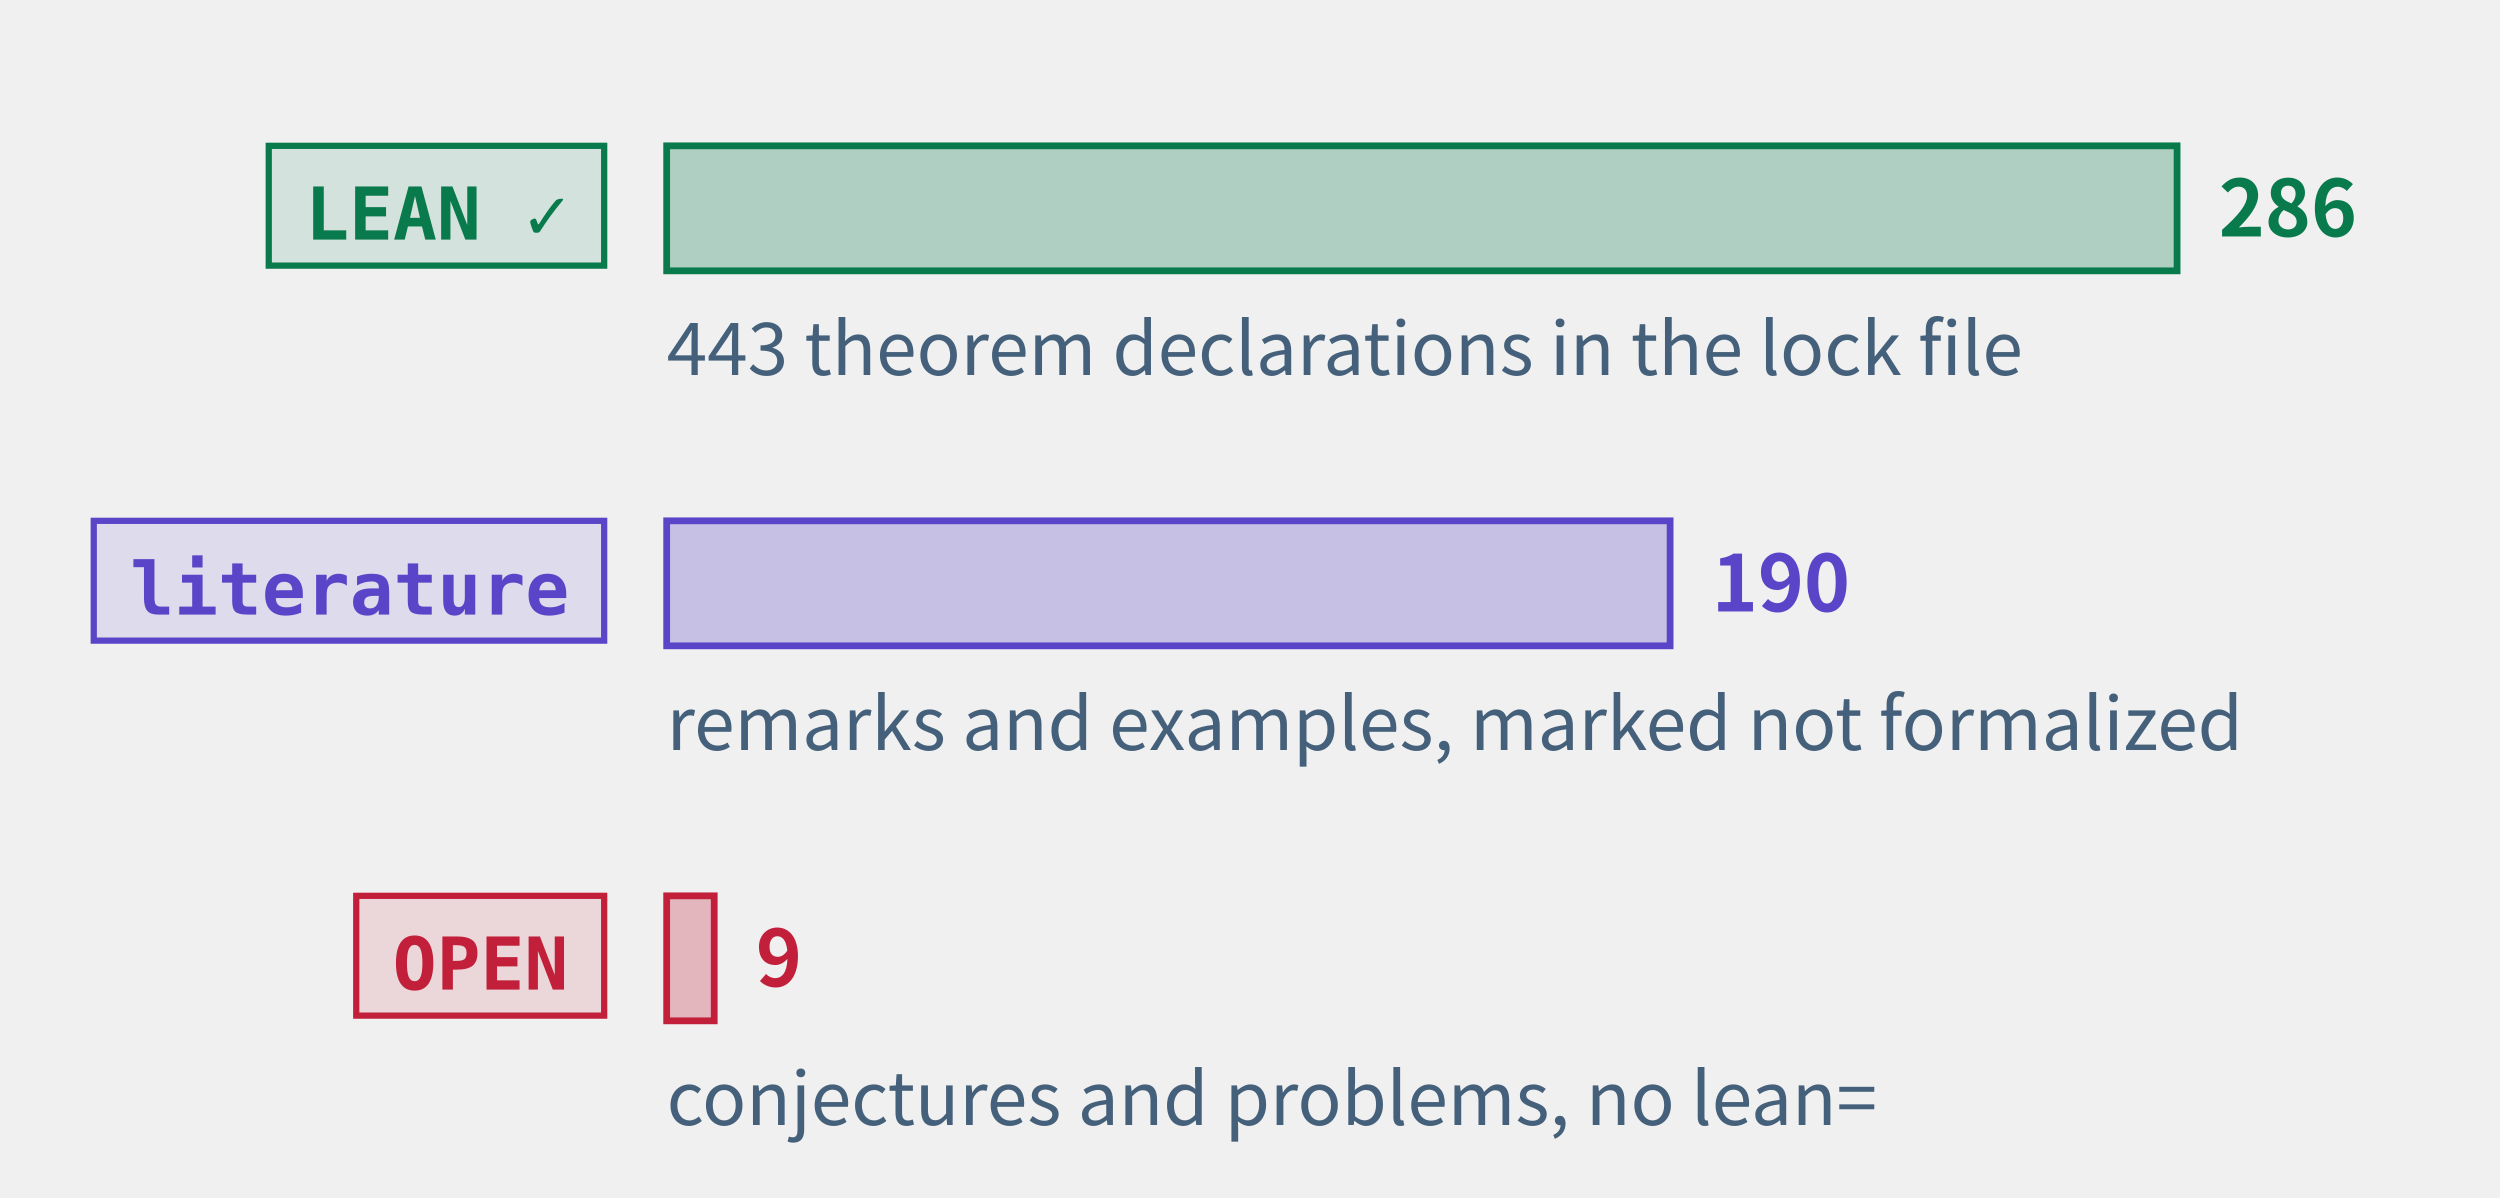
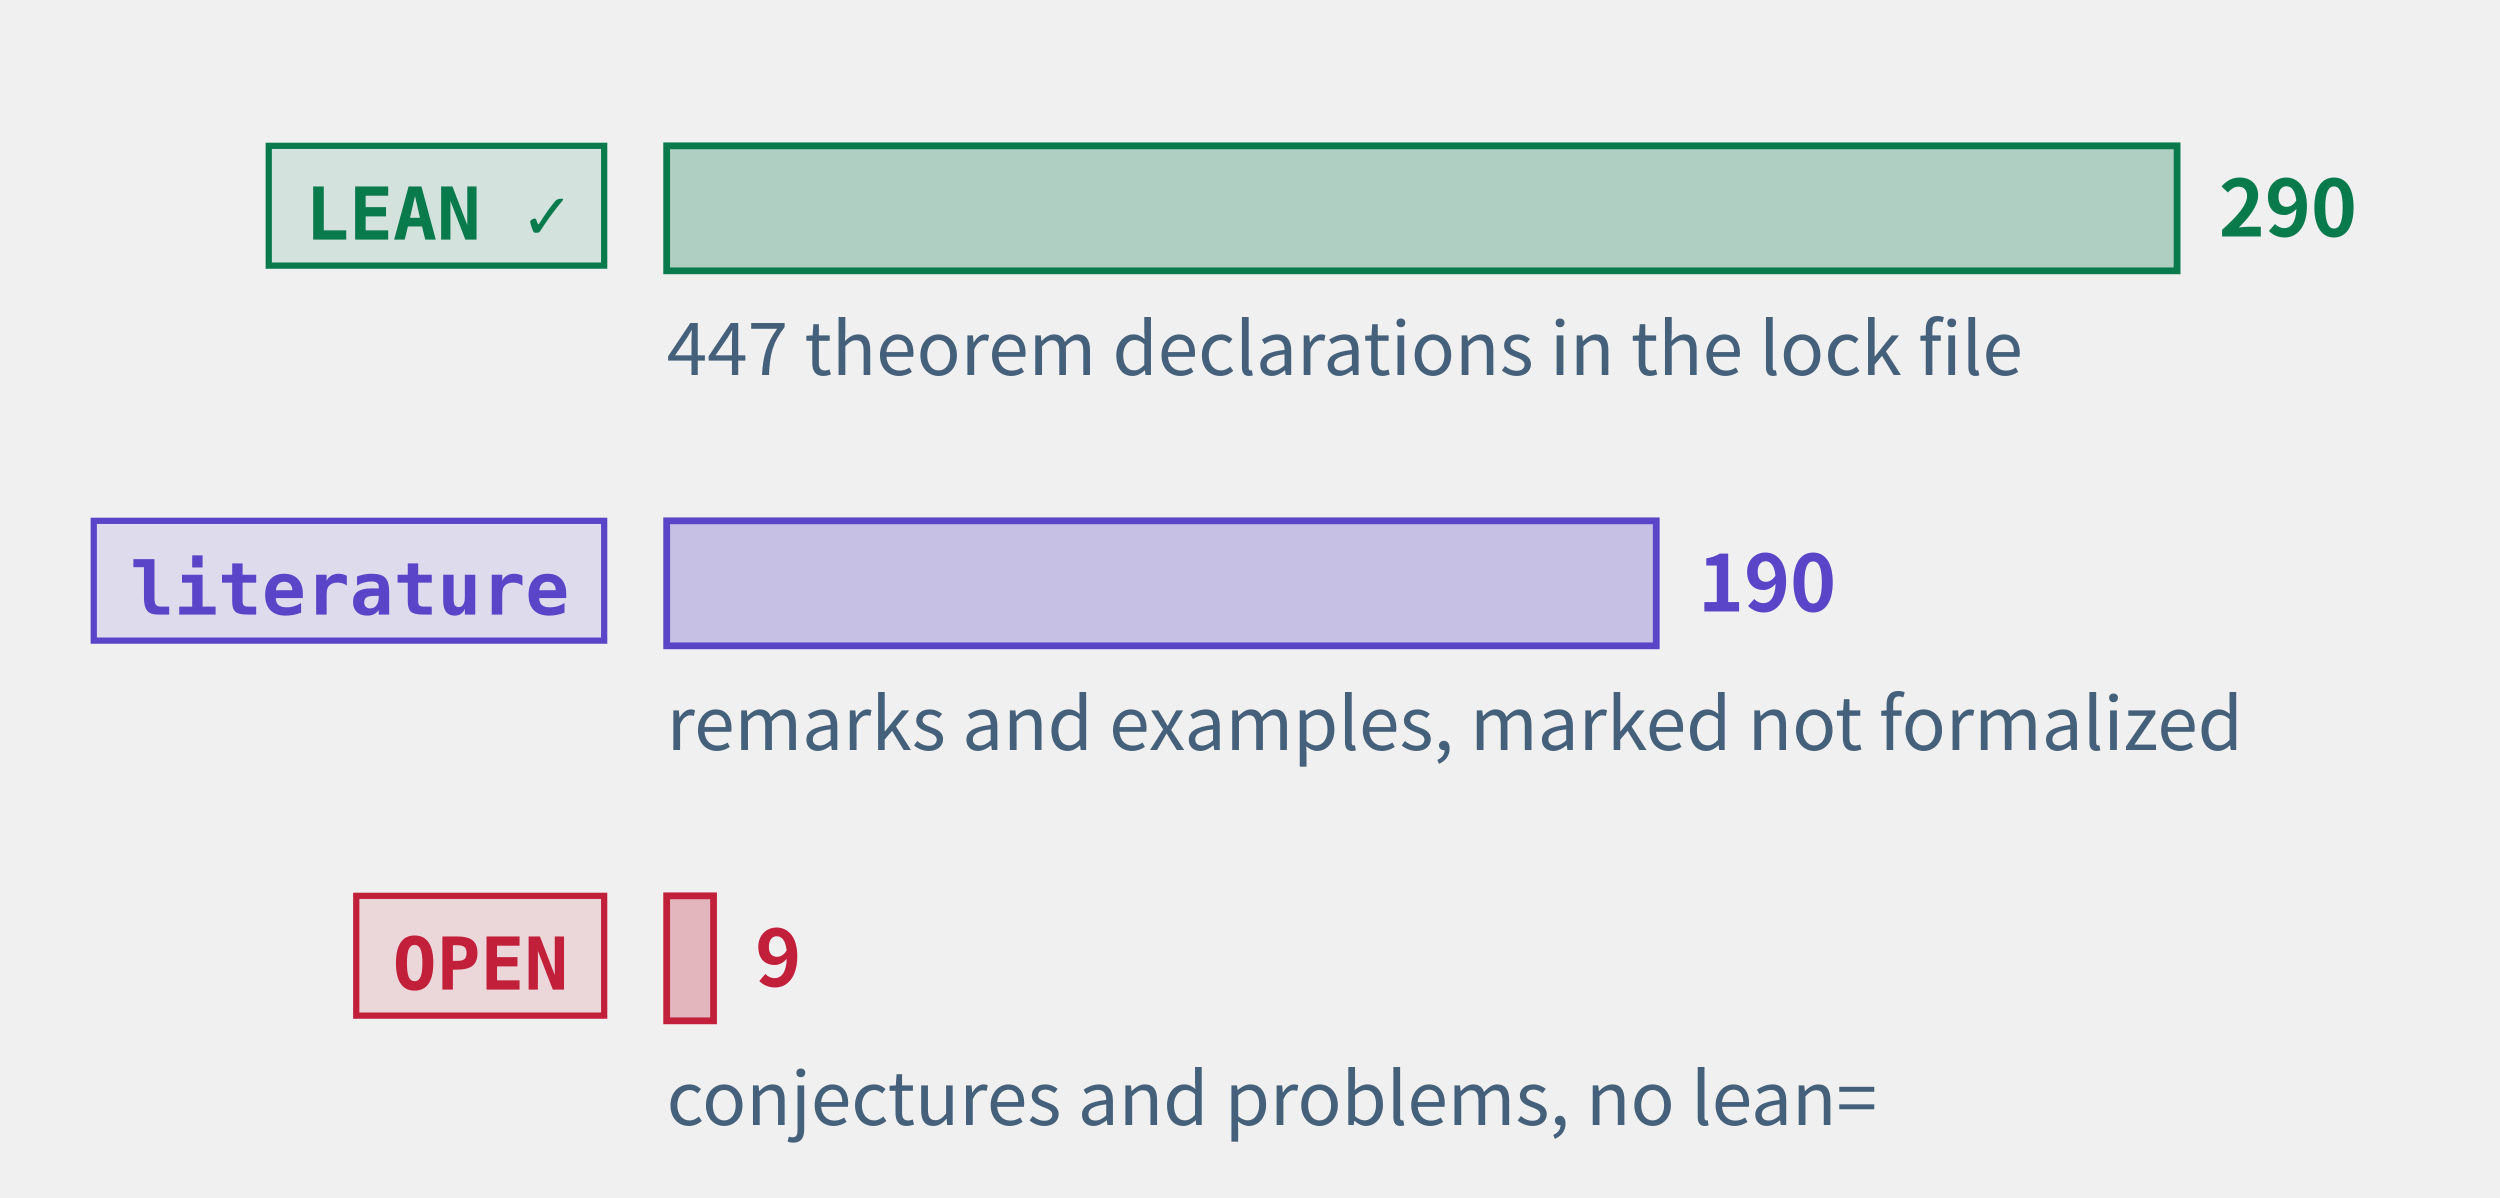
<svg xmlns="http://www.w3.org/2000/svg" class="tr-fig" data-tr-fig="prelude-three-tiers" data-lang="en" viewBox="0 0 480 230" width="480" height="230" font-family="'Noto Sans SC', 'Noto Sans CJK SC', 'Source Sans 3', 'PingFang SC', 'Microsoft YaHei', system-ui, sans-serif" role="img" aria-label="Three bars, each with a tag. The top bar is green, tagged LEAN ✓: the theorems, lemmas, propositions and corollaries with a Lean reference, the longest. The middle bar is violet, tagged “literature”: the remarks and examples marked as literature results. The bottom bar is red, tagged OPEN: the open conjectures and problems, very short. Each bar ends in its count; under the green bar a note gives the number of theorem declarations in the lock file.">
  <style>.ts-ink{stroke:#0b1622}.tf-ink{fill:#0b1622}.ts-dim{stroke:#45607a}.tf-dim{fill:#45607a}.ts-faint{stroke:#9db3c4}.tf-faint{fill:#9db3c4}.ts-edge{stroke:#b9d0dd}.tf-edge{fill:#b9d0dd}.ts-hot{stroke:#5f9bb5}.tf-hot{fill:#5f9bb5}.ts-bg{stroke:#ffffff}.tf-bg{fill:#ffffff}.ts-panel{stroke:#eef5f9}.tf-panel{fill:#eef5f9}.ts-sheet{stroke:#f7fbfd}.tf-sheet{fill:#f7fbfd}.ts-cyan{stroke:#007c8a}.tf-cyan{fill:#007c8a}.ts-magenta{stroke:#b0128f}.tf-magenta{fill:#b0128f}.ts-amber{stroke:#946200}.tf-amber{fill:#946200}.ts-violet{stroke:#5a45c8}.tf-violet{fill:#5a45c8}.ts-ok{stroke:#087a4c}.tf-ok{fill:#087a4c}.ts-warn{stroke:#c21f3a}.tf-warn{fill:#c21f3a}.ts-blue{stroke:#1d5fd0}.tf-blue{fill:#1d5fd0}.ts-orange{stroke:#b85410}.tf-orange{fill:#b85410}.ts-sigma{stroke:#28405a}.tf-sigma{fill:#28405a}@media (prefers-color-scheme:dark){.ts-ink{stroke:#d4efff}.tf-ink{fill:#d4efff}.ts-dim{stroke:#6f8ea5}.tf-dim{fill:#6f8ea5}.ts-faint{stroke:#34506a}.tf-faint{fill:#34506a}.ts-edge{stroke:#143049}.tf-edge{fill:#143049}.ts-hot{stroke:#1f5d7c}.tf-hot{fill:#1f5d7c}.ts-bg{stroke:#03060c}.tf-bg{fill:#03060c}.ts-panel{stroke:#07101b}.tf-panel{fill:#07101b}.ts-sheet{stroke:#050c16}.tf-sheet{fill:#050c16}.ts-cyan{stroke:#19f0ff}.tf-cyan{fill:#19f0ff}.ts-magenta{stroke:#ff2fd0}.tf-magenta{fill:#ff2fd0}.ts-amber{stroke:#ffc83d}.tf-amber{fill:#ffc83d}.ts-violet{stroke:#9d8cff}.tf-violet{fill:#9d8cff}.ts-ok{stroke:#46ffb2}.tf-ok{fill:#46ffb2}.ts-warn{stroke:#ff5064}.tf-warn{fill:#ff5064}.ts-blue{stroke:#2a7bff}.tf-blue{fill:#2a7bff}.ts-orange{stroke:#ff8a3c}.tf-orange{fill:#ff8a3c}.ts-sigma{stroke:#cfe3ff}.tf-sigma{fill:#cfe3ff}}</style>
  <rect x="51.6" y="28" width="64.4" height="23" class="ts-ok tf-ok" stroke-width="1.2" fill-opacity="0.12" />
  <text class="tf-ok tr-fig-mono" x="58.6" y="46" font-size="14" font-family="'JetBrains Mono', 'DejaVu Sans Mono', ui-monospace, Menlo, Consolas, monospace" font-weight="600">LEAN ✓</text>
  <rect x="128" y="28" width="290" height="24" class="ts-ok tf-ok" stroke-width="1.3" fill-opacity="0.28" />
-   <text class="tf-ok" x="426" y="45.4" font-size="15" font-weight="600">286</text>
+   <text class="tf-ok" x="426" y="45.4" font-size="15" font-weight="600">290</text>
  <rect x="18" y="100" width="98" height="23" class="ts-violet tf-violet" stroke-width="1.2" fill-opacity="0.12" />
  <text class="tf-violet tr-fig-mono" x="25" y="118" font-size="14" font-family="'JetBrains Mono', 'DejaVu Sans Mono', ui-monospace, Menlo, Consolas, monospace" font-weight="600">literature</text>
-   <rect x="128" y="100" width="192.66" height="24" class="ts-violet tf-violet" stroke-width="1.3" fill-opacity="0.28" />
-   <text class="tf-violet" x="328.66" y="117.4" font-size="15" font-weight="600">190</text>
+   <rect x="128" y="100" width="190" height="24" class="ts-violet tf-violet" stroke-width="1.3" fill-opacity="0.28" />
+   <text class="tf-violet" x="326" y="117.4" font-size="15" font-weight="600">190</text>
  <rect x="68.4" y="172" width="47.6" height="23" class="ts-warn tf-warn" stroke-width="1.2" fill-opacity="0.12" />
  <text class="tf-warn tr-fig-mono" x="75.4" y="190" font-size="14" font-family="'JetBrains Mono', 'DejaVu Sans Mono', ui-monospace, Menlo, Consolas, monospace" font-weight="600">OPEN</text>
-   <rect x="128" y="172" width="9.13" height="24" class="ts-warn tf-warn" stroke-width="1.3" fill-opacity="0.28" />
-   <text class="tf-warn" x="145.13" y="189.4" font-size="15" font-weight="600">9</text>
-   <text class="tf-dim" x="128" y="72" font-size="14">443 theorem declarations in the lock file</text>
+   <rect x="128" y="172" width="9" height="24" class="ts-warn tf-warn" stroke-width="1.3" fill-opacity="0.28" />
+   <text class="tf-warn" x="145" y="189.4" font-size="15" font-weight="600">9</text>
+   <text class="tf-dim" x="128" y="72" font-size="14">447 theorem declarations in the lock file</text>
  <text class="tf-dim" x="128" y="144" font-size="14">remarks and examples, marked not formalized</text>
  <text class="tf-dim" x="128" y="216" font-size="14">conjectures and problems, no lean=</text>
</svg>
